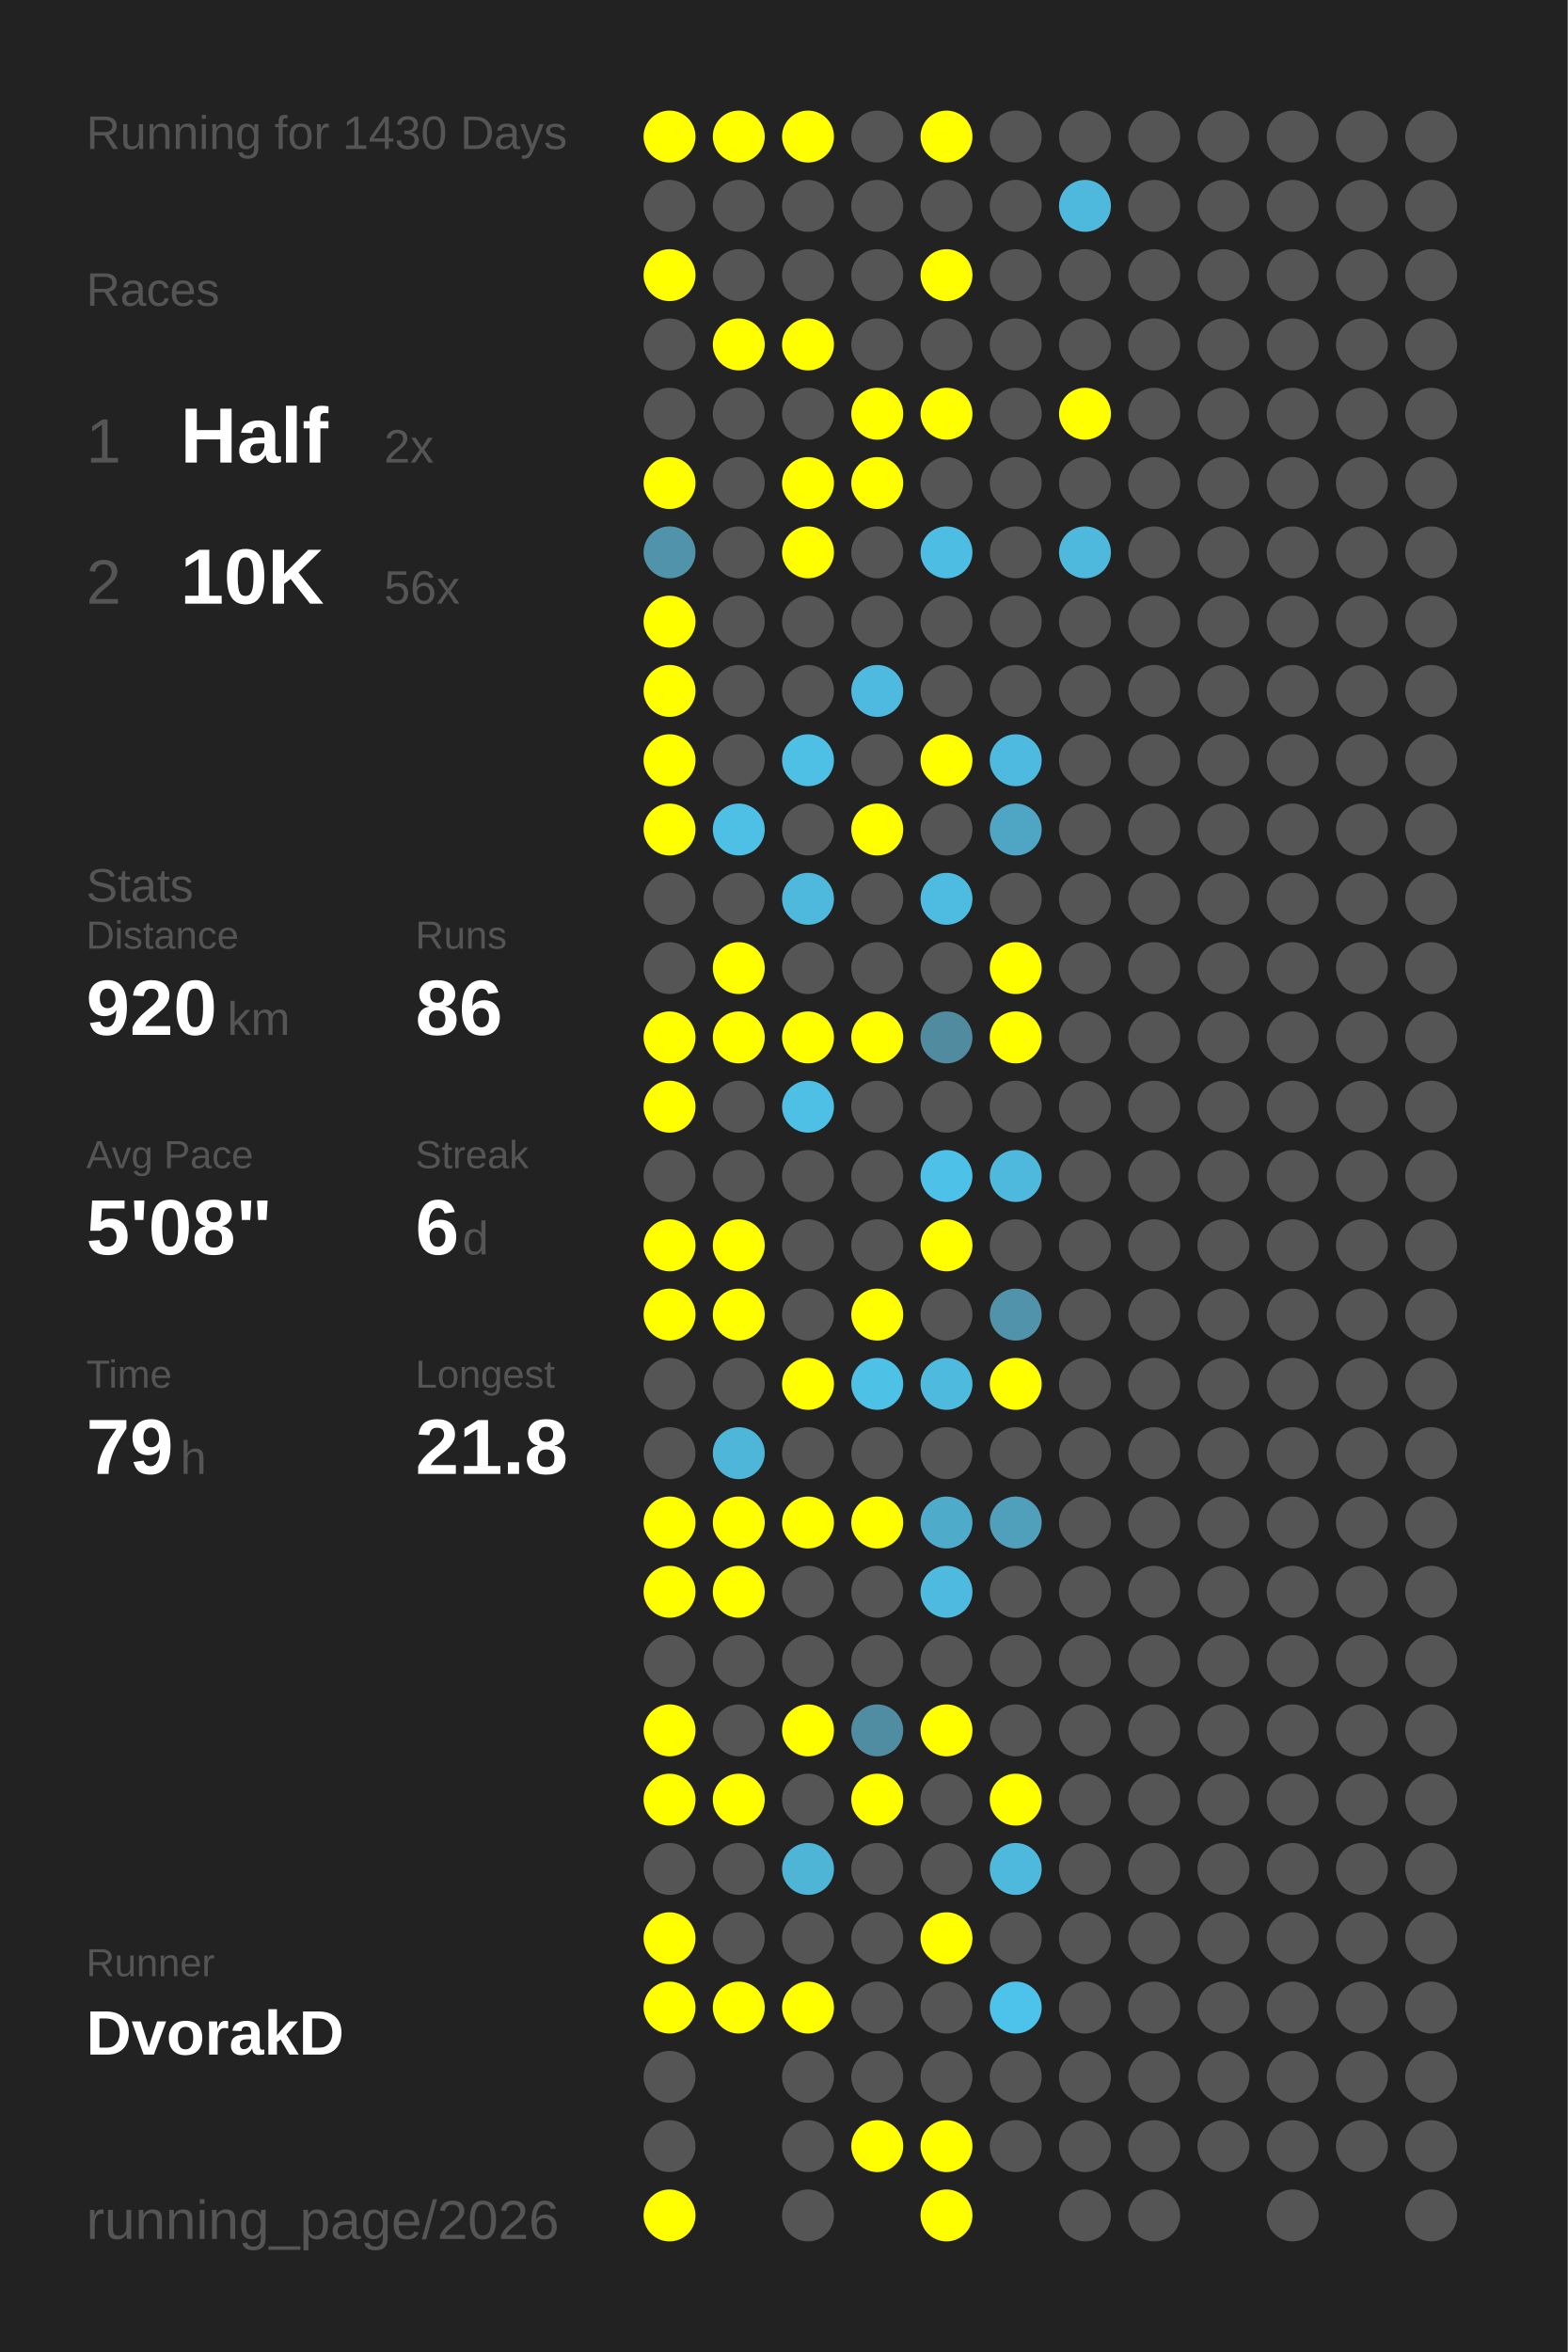
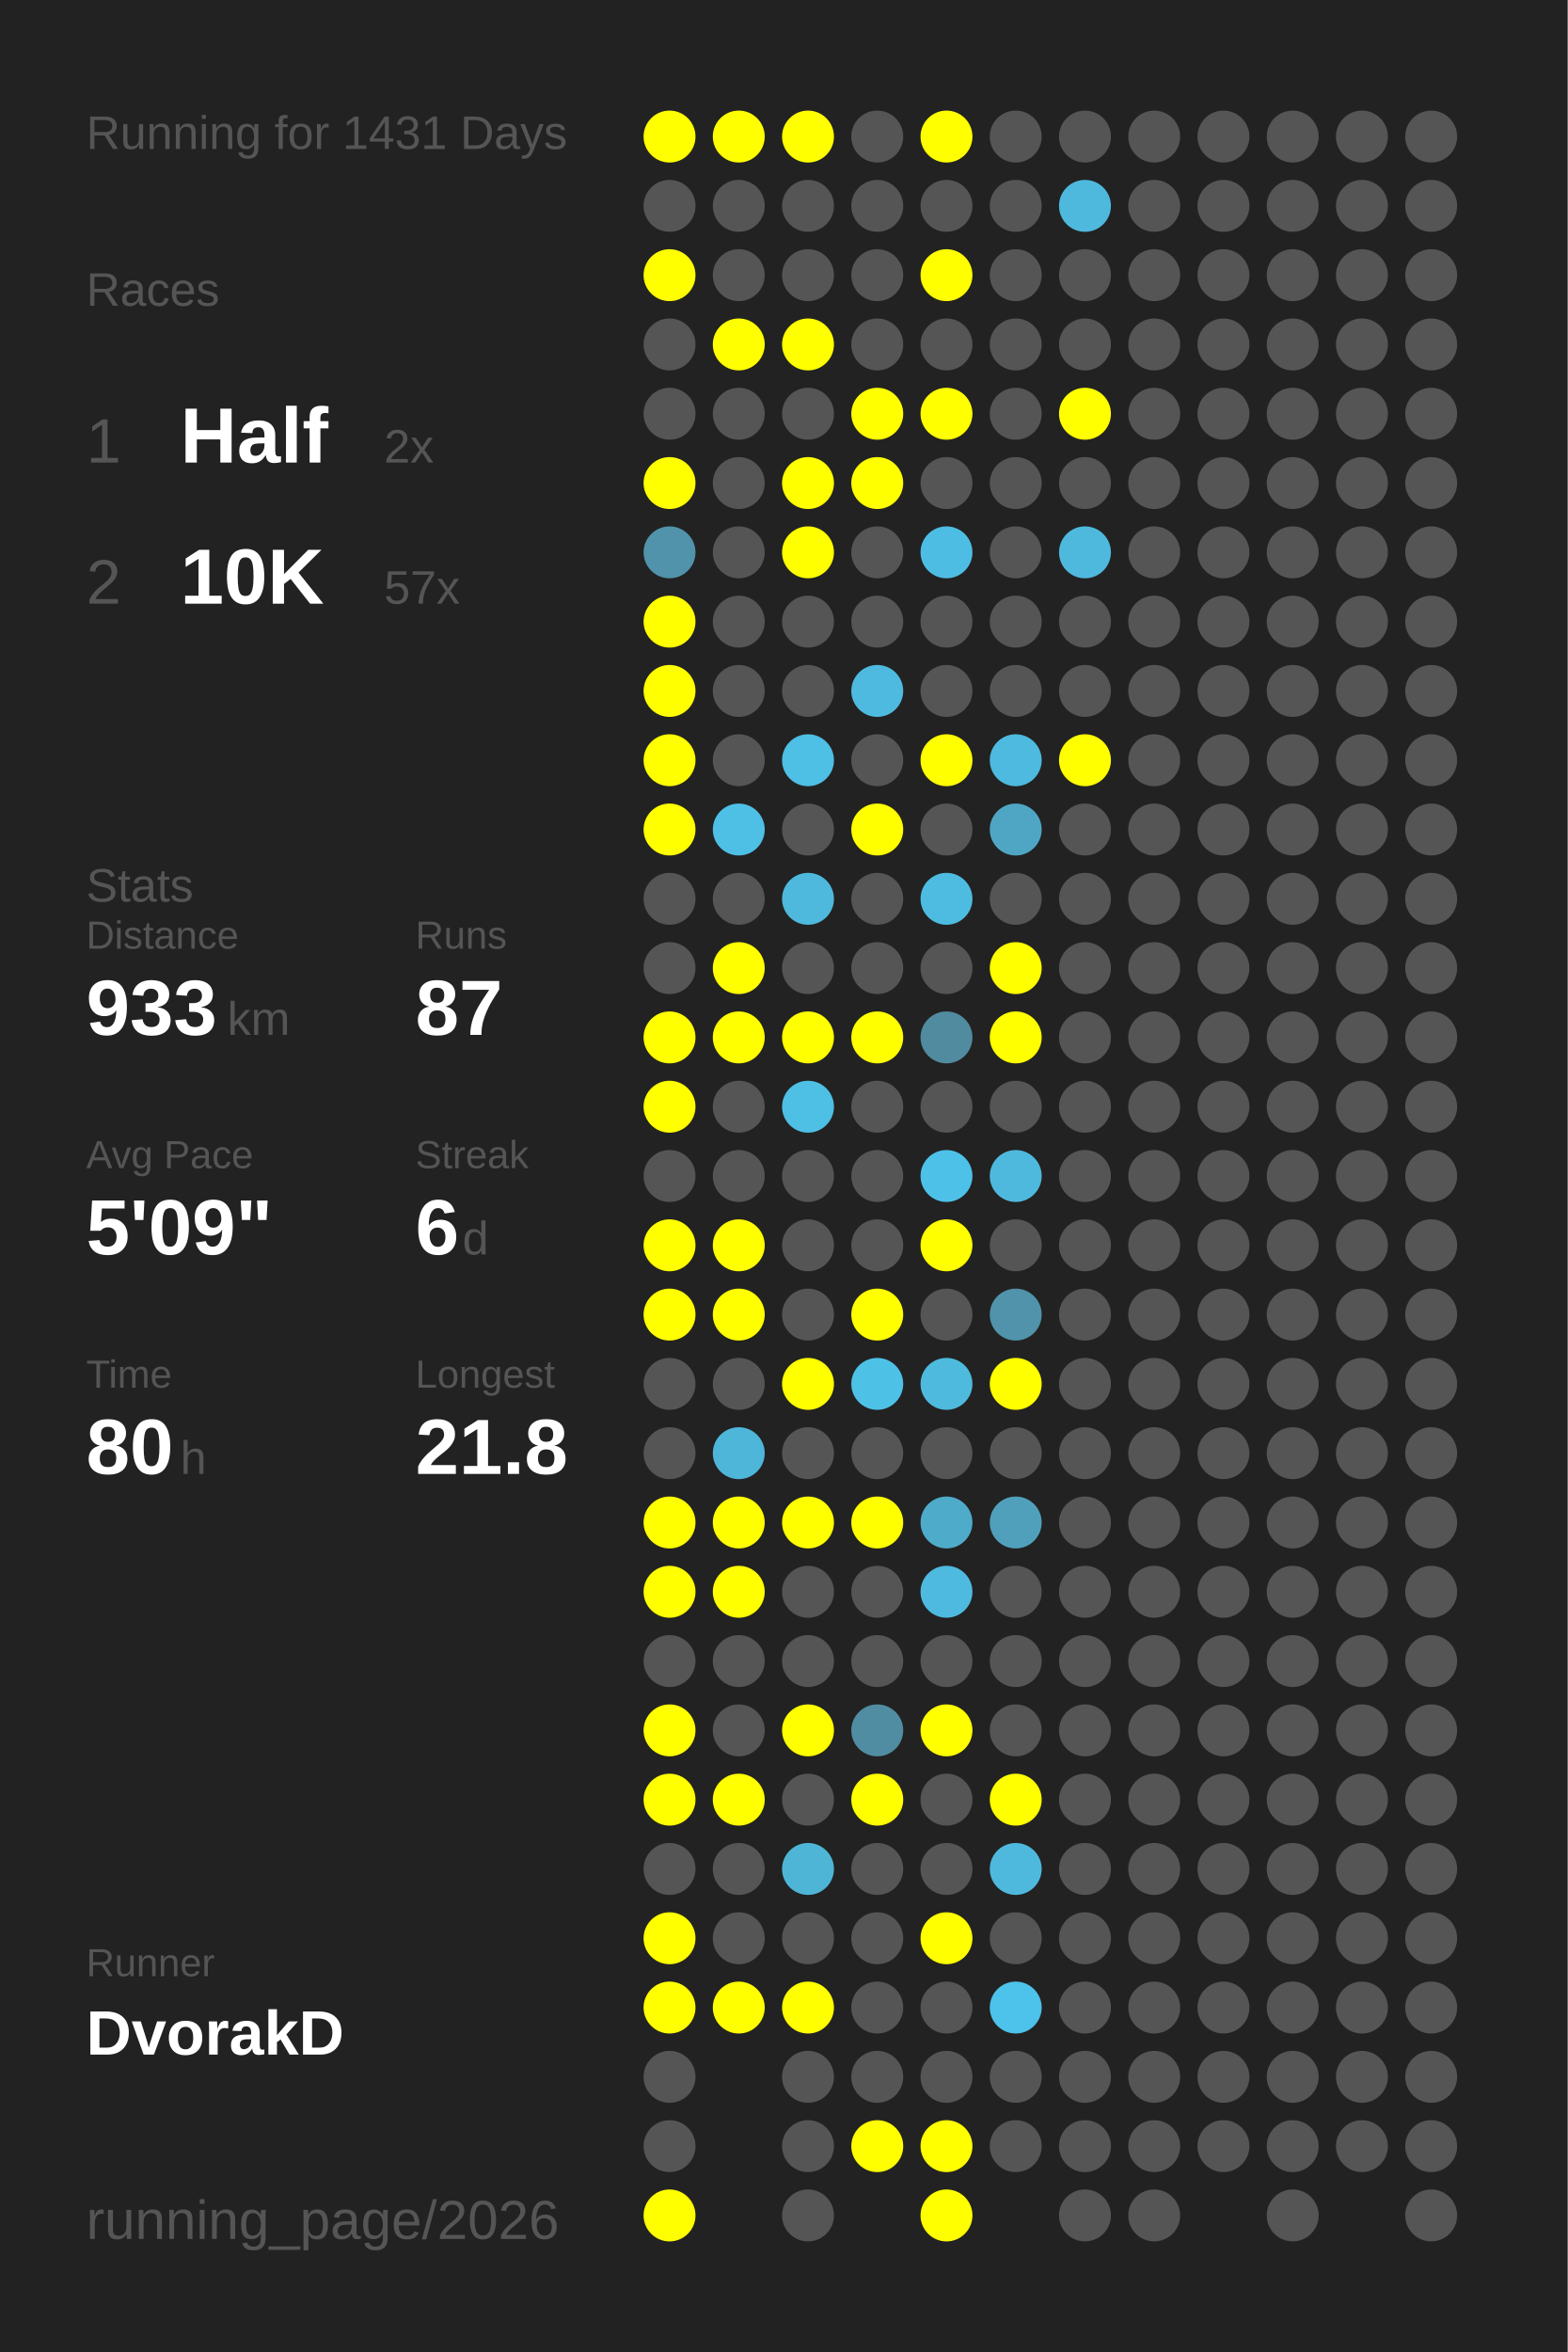
<svg xmlns="http://www.w3.org/2000/svg" baseProfile="full" height="300mm" version="1.1" viewBox="0,0,200,300" width="200mm">
  <defs />
  <rect fill="#222222" height="300" width="200" x="0" y="0" />
-   <text fill="#555555" style="font-size:6px; font-family:Arial;" x="11" y="19">Running for 1430 Days</text>
+   <text fill="#555555" style="font-size:6px; font-family:Arial;" x="11" y="19">Running for 1431 Days</text>
  <text fill="#555555" style="font-size:6px; font-family:Arial;" x="11" y="39">Races</text>
  <text fill="#555555" style="font-size:8px; font-family:Arial;" x="11" y="59">1</text>
  <text fill="#FFFFFF" style="font-size:10px; font-family:Arial; font-weight:bold;" x="23" y="59">Half</text>
  <text fill="#555555" style="font-size:6px; font-family:Arial;" x="49" y="59">2x</text>
  <text fill="#555555" style="font-size:8px; font-family:Arial;" x="11" y="77">2</text>
  <text fill="#FFFFFF" style="font-size:10px; font-family:Arial; font-weight:bold;" x="23" y="77">10K</text>
-   <text fill="#555555" style="font-size:6px; font-family:Arial;" x="49" y="77">56x</text>
+   <text fill="#555555" style="font-size:6px; font-family:Arial;" x="49" y="77">57x</text>
  <text fill="#555555" style="font-size:6px; font-family:Arial;" x="11" y="115">Stats</text>
  <text fill="#555555" style="font-size:5px; font-family:Arial;" x="11" y="121">Distance</text>
-   <text fill="#FFFFFF" style="font-size:10px; font-family:Arial; font-weight:bold;" x="11" y="132">920</text>
+   <text fill="#FFFFFF" style="font-size:10px; font-family:Arial; font-weight:bold;" x="11" y="132">933</text>
  <text fill="#555555" style="font-size:6px; font-family:Arial;" x="29" y="132">km</text>
  <text fill="#555555" style="font-size:5px; font-family:Arial;" x="53" y="121">Runs</text>
-   <text fill="#FFFFFF" style="font-size:10px; font-family:Arial; font-weight:bold;" x="53" y="132">86</text>
+   <text fill="#FFFFFF" style="font-size:10px; font-family:Arial; font-weight:bold;" x="53" y="132">87</text>
  <text fill="#555555" style="font-size:5px; font-family:Arial;" x="11" y="149">Avg Pace</text>
-   <text fill="#FFFFFF" style="font-size:10px; font-family:Arial; font-weight:bold;" x="11" y="160">5'08"</text>
+   <text fill="#FFFFFF" style="font-size:10px; font-family:Arial; font-weight:bold;" x="11" y="160">5'09"</text>
  <text fill="#555555" style="font-size:5px; font-family:Arial;" x="53" y="149">Streak</text>
  <text fill="#FFFFFF" style="font-size:10px; font-family:Arial; font-weight:bold;" x="53" y="160">6</text>
  <text fill="#555555" style="font-size:6px; font-family:Arial;" x="59" y="160">d</text>
  <text fill="#555555" style="font-size:5px; font-family:Arial;" x="11" y="177">Time</text>
-   <text fill="#FFFFFF" style="font-size:10px; font-family:Arial; font-weight:bold;" x="11" y="188">79</text>
+   <text fill="#FFFFFF" style="font-size:10px; font-family:Arial; font-weight:bold;" x="11" y="188">80</text>
  <text fill="#555555" style="font-size:6px; font-family:Arial;" x="23" y="188">h</text>
  <text fill="#555555" style="font-size:5px; font-family:Arial;" x="53" y="177">Longest</text>
  <text fill="#FFFFFF" style="font-size:10px; font-family:Arial; font-weight:bold;" x="53" y="188">21.8</text>
  <text fill="#555555" style="font-size:5px; font-family:Arial;" x="11" y="252.065">Runner</text>
  <text fill="#FFFFFF" style="font-size:8px; font-family:Arial; font-weight:bold;" x="11" y="262.065">DvorakD</text>
  <text fill="#555555" style="font-size:7px; font-family:Arial;" x="11" y="285.581">running_page/2026</text>
  <circle cx="85.417" cy="17.419" fill="#FFFF00" r="3.312" />
  <circle cx="85.417" cy="26.258" fill="#555555" r="3.312" />
  <circle cx="85.417" cy="35.097" fill="#FFFF00" r="3.312" />
  <circle cx="85.417" cy="43.935" fill="#555555" r="3.312" />
  <circle cx="85.417" cy="52.774" fill="#555555" r="3.312" />
  <circle cx="85.417" cy="61.613" fill="#FFFF00" r="3.312" />
  <circle cx="85.417" cy="70.452" fill="#5093aa" r="3.312" />
  <circle cx="85.417" cy="79.29" fill="#FFFF00" r="3.312" />
  <circle cx="85.417" cy="88.129" fill="#FFFF00" r="3.312" />
  <circle cx="85.417" cy="96.968" fill="#FFFF00" r="3.312" />
  <circle cx="85.417" cy="105.806" fill="#FFFF00" r="3.312" />
  <circle cx="85.417" cy="114.645" fill="#555555" r="3.312" />
  <circle cx="85.417" cy="123.484" fill="#555555" r="3.312" />
  <circle cx="85.417" cy="132.323" fill="#FFFF00" r="3.312" />
  <circle cx="85.417" cy="141.161" fill="#FFFF00" r="3.312" />
  <circle cx="85.417" cy="150" fill="#555555" r="3.312" />
  <circle cx="85.417" cy="158.839" fill="#FFFF00" r="3.312" />
  <circle cx="85.417" cy="167.677" fill="#FFFF00" r="3.312" />
  <circle cx="85.417" cy="176.516" fill="#555555" r="3.312" />
  <circle cx="85.417" cy="185.355" fill="#555555" r="3.312" />
  <circle cx="85.417" cy="194.194" fill="#FFFF00" r="3.312" />
  <circle cx="85.417" cy="203.032" fill="#FFFF00" r="3.312" />
  <circle cx="85.417" cy="211.871" fill="#555555" r="3.312" />
  <circle cx="85.417" cy="220.71" fill="#FFFF00" r="3.312" />
  <circle cx="85.417" cy="229.548" fill="#FFFF00" r="3.312" />
  <circle cx="85.417" cy="238.387" fill="#555555" r="3.312" />
  <circle cx="85.417" cy="247.226" fill="#FFFF00" r="3.312" />
  <circle cx="85.417" cy="256.065" fill="#FFFF00" r="3.312" />
  <circle cx="85.417" cy="264.903" fill="#555555" r="3.312" />
  <circle cx="85.417" cy="273.742" fill="#555555" r="3.312" />
  <circle cx="85.417" cy="282.581" fill="#FFFF00" r="3.312" />
  <circle cx="94.25" cy="17.419" fill="#FFFF00" r="3.312" />
  <circle cx="94.25" cy="26.258" fill="#555555" r="3.312" />
  <circle cx="94.25" cy="35.097" fill="#555555" r="3.312" />
  <circle cx="94.25" cy="43.935" fill="#FFFF00" r="3.312" />
  <circle cx="94.25" cy="52.774" fill="#555555" r="3.312" />
  <circle cx="94.25" cy="61.613" fill="#555555" r="3.312" />
  <circle cx="94.25" cy="70.452" fill="#555555" r="3.312" />
  <circle cx="94.25" cy="79.29" fill="#555555" r="3.312" />
  <circle cx="94.25" cy="88.129" fill="#555555" r="3.312" />
  <circle cx="94.25" cy="96.968" fill="#555555" r="3.312" />
  <circle cx="94.25" cy="105.806" fill="#4ebfe5" r="3.312" />
  <circle cx="94.25" cy="114.645" fill="#555555" r="3.312" />
  <circle cx="94.25" cy="123.484" fill="#FFFF00" r="3.312" />
  <circle cx="94.25" cy="132.323" fill="#FFFF00" r="3.312" />
  <circle cx="94.25" cy="141.161" fill="#555555" r="3.312" />
  <circle cx="94.25" cy="150" fill="#555555" r="3.312" />
  <circle cx="94.25" cy="158.839" fill="#FFFF00" r="3.312" />
  <circle cx="94.25" cy="167.677" fill="#FFFF00" r="3.312" />
  <circle cx="94.25" cy="176.516" fill="#555555" r="3.312" />
  <circle cx="94.25" cy="185.355" fill="#4eb6d9" r="3.312" />
  <circle cx="94.25" cy="194.194" fill="#FFFF00" r="3.312" />
  <circle cx="94.25" cy="203.032" fill="#FFFF00" r="3.312" />
  <circle cx="94.25" cy="211.871" fill="#555555" r="3.312" />
  <circle cx="94.25" cy="220.71" fill="#555555" r="3.312" />
  <circle cx="94.25" cy="229.548" fill="#FFFF00" r="3.312" />
  <circle cx="94.25" cy="238.387" fill="#555555" r="3.312" />
  <circle cx="94.25" cy="247.226" fill="#555555" r="3.312" />
  <circle cx="94.25" cy="256.065" fill="#FFFF00" r="3.312" />
  <circle cx="103.083" cy="17.419" fill="#FFFF00" r="3.312" />
  <circle cx="103.083" cy="26.258" fill="#555555" r="3.312" />
  <circle cx="103.083" cy="35.097" fill="#555555" r="3.312" />
  <circle cx="103.083" cy="43.935" fill="#FFFF00" r="3.312" />
  <circle cx="103.083" cy="52.774" fill="#555555" r="3.312" />
  <circle cx="103.083" cy="61.613" fill="#FFFF00" r="3.312" />
  <circle cx="103.083" cy="70.452" fill="#FFFF00" r="3.312" />
  <circle cx="103.083" cy="79.29" fill="#555555" r="3.312" />
  <circle cx="103.083" cy="88.129" fill="#555555" r="3.312" />
  <circle cx="103.083" cy="96.968" fill="#4ebfe5" r="3.312" />
  <circle cx="103.083" cy="105.806" fill="#555555" r="3.312" />
  <circle cx="103.083" cy="114.645" fill="#4eb9dd" r="3.312" />
  <circle cx="103.083" cy="123.484" fill="#555555" r="3.312" />
  <circle cx="103.083" cy="132.323" fill="#FFFF00" r="3.312" />
  <circle cx="103.083" cy="141.161" fill="#4ebfe5" r="3.312" />
  <circle cx="103.083" cy="150" fill="#555555" r="3.312" />
  <circle cx="103.083" cy="158.839" fill="#555555" r="3.312" />
  <circle cx="103.083" cy="167.677" fill="#555555" r="3.312" />
  <circle cx="103.083" cy="176.516" fill="#FFFF00" r="3.312" />
  <circle cx="103.083" cy="185.355" fill="#555555" r="3.312" />
  <circle cx="103.083" cy="194.194" fill="#FFFF00" r="3.312" />
  <circle cx="103.083" cy="203.032" fill="#555555" r="3.312" />
  <circle cx="103.083" cy="211.871" fill="#555555" r="3.312" />
  <circle cx="103.083" cy="220.71" fill="#FFFF00" r="3.312" />
  <circle cx="103.083" cy="229.548" fill="#555555" r="3.312" />
  <circle cx="103.083" cy="238.387" fill="#4eb5d7" r="3.312" />
  <circle cx="103.083" cy="247.226" fill="#555555" r="3.312" />
  <circle cx="103.083" cy="256.065" fill="#FFFF00" r="3.312" />
  <circle cx="103.083" cy="264.903" fill="#555555" r="3.312" />
  <circle cx="103.083" cy="273.742" fill="#555555" r="3.312" />
  <circle cx="103.083" cy="282.581" fill="#555555" r="3.312" />
  <circle cx="111.917" cy="17.419" fill="#555555" r="3.312" />
  <circle cx="111.917" cy="26.258" fill="#555555" r="3.312" />
  <circle cx="111.917" cy="35.097" fill="#555555" r="3.312" />
  <circle cx="111.917" cy="43.935" fill="#555555" r="3.312" />
  <circle cx="111.917" cy="52.774" fill="#FFFF00" r="3.312" />
  <circle cx="111.917" cy="61.613" fill="#FFFF00" r="3.312" />
  <circle cx="111.917" cy="70.452" fill="#555555" r="3.312" />
  <circle cx="111.917" cy="79.29" fill="#555555" r="3.312" />
  <circle cx="111.917" cy="88.129" fill="#4ebadf" r="3.312" />
  <circle cx="111.917" cy="96.968" fill="#555555" r="3.312" />
  <circle cx="111.917" cy="105.806" fill="#FFFF00" r="3.312" />
  <circle cx="111.917" cy="114.645" fill="#555555" r="3.312" />
  <circle cx="111.917" cy="123.484" fill="#555555" r="3.312" />
  <circle cx="111.917" cy="132.323" fill="#FFFF00" r="3.312" />
  <circle cx="111.917" cy="141.161" fill="#555555" r="3.312" />
  <circle cx="111.917" cy="150" fill="#555555" r="3.312" />
  <circle cx="111.917" cy="158.839" fill="#555555" r="3.312" />
  <circle cx="111.917" cy="167.677" fill="#FFFF00" r="3.312" />
  <circle cx="111.917" cy="176.516" fill="#4ec1e7" r="3.312" />
  <circle cx="111.917" cy="185.355" fill="#555555" r="3.312" />
  <circle cx="111.917" cy="194.194" fill="#FFFF00" r="3.312" />
  <circle cx="111.917" cy="203.032" fill="#555555" r="3.312" />
  <circle cx="111.917" cy="211.871" fill="#555555" r="3.312" />
  <circle cx="111.917" cy="220.71" fill="#518da2" r="3.312" />
  <circle cx="111.917" cy="229.548" fill="#FFFF00" r="3.312" />
  <circle cx="111.917" cy="238.387" fill="#555555" r="3.312" />
  <circle cx="111.917" cy="247.226" fill="#555555" r="3.312" />
  <circle cx="111.917" cy="256.065" fill="#555555" r="3.312" />
  <circle cx="111.917" cy="264.903" fill="#555555" r="3.312" />
  <circle cx="111.917" cy="273.742" fill="#FFFF00" r="3.312" />
  <circle cx="120.75" cy="17.419" fill="#FFFF00" r="3.312" />
  <circle cx="120.75" cy="26.258" fill="#555555" r="3.312" />
  <circle cx="120.75" cy="35.097" fill="#FFFF00" r="3.312" />
  <circle cx="120.75" cy="43.935" fill="#555555" r="3.312" />
  <circle cx="120.75" cy="52.774" fill="#FFFF00" r="3.312" />
  <circle cx="120.75" cy="61.613" fill="#555555" r="3.312" />
  <circle cx="120.75" cy="70.452" fill="#4ebde3" r="3.312" />
  <circle cx="120.75" cy="79.29" fill="#555555" r="3.312" />
  <circle cx="120.75" cy="88.129" fill="#555555" r="3.312" />
  <circle cx="120.75" cy="96.968" fill="#FFFF00" r="3.312" />
  <circle cx="120.75" cy="105.806" fill="#555555" r="3.312" />
  <circle cx="120.75" cy="114.645" fill="#4ebce1" r="3.312" />
  <circle cx="120.75" cy="123.484" fill="#555555" r="3.312" />
  <circle cx="120.75" cy="132.323" fill="#518b9f" r="3.312" />
  <circle cx="120.75" cy="141.161" fill="#555555" r="3.312" />
  <circle cx="120.75" cy="150" fill="#4ec1e9" r="3.312" />
  <circle cx="120.75" cy="158.839" fill="#FFFF00" r="3.312" />
  <circle cx="120.75" cy="167.677" fill="#555555" r="3.312" />
  <circle cx="120.75" cy="176.516" fill="#4ebade" r="3.312" />
  <circle cx="120.75" cy="185.355" fill="#555555" r="3.312" />
  <circle cx="120.75" cy="194.194" fill="#4fabca" r="3.312" />
  <circle cx="120.75" cy="203.032" fill="#4ebadf" r="3.312" />
  <circle cx="120.75" cy="211.871" fill="#555555" r="3.312" />
  <circle cx="120.75" cy="220.71" fill="#FFFF00" r="3.312" />
  <circle cx="120.75" cy="229.548" fill="#555555" r="3.312" />
  <circle cx="120.75" cy="238.387" fill="#555555" r="3.312" />
  <circle cx="120.75" cy="247.226" fill="#FFFF00" r="3.312" />
  <circle cx="120.75" cy="256.065" fill="#555555" r="3.312" />
  <circle cx="120.75" cy="264.903" fill="#555555" r="3.312" />
  <circle cx="120.75" cy="273.742" fill="#FFFF00" r="3.312" />
  <circle cx="120.75" cy="282.581" fill="#FFFF00" r="3.312" />
  <circle cx="129.583" cy="17.419" fill="#555555" r="3.312" />
  <circle cx="129.583" cy="26.258" fill="#555555" r="3.312" />
  <circle cx="129.583" cy="35.097" fill="#555555" r="3.312" />
  <circle cx="129.583" cy="43.935" fill="#555555" r="3.312" />
  <circle cx="129.583" cy="52.774" fill="#555555" r="3.312" />
  <circle cx="129.583" cy="61.613" fill="#555555" r="3.312" />
  <circle cx="129.583" cy="70.452" fill="#555555" r="3.312" />
  <circle cx="129.583" cy="79.29" fill="#555555" r="3.312" />
  <circle cx="129.583" cy="88.129" fill="#555555" r="3.312" />
  <circle cx="129.583" cy="96.968" fill="#4ebadf" r="3.312" />
  <circle cx="129.583" cy="105.806" fill="#4fa6c4" r="3.312" />
  <circle cx="129.583" cy="114.645" fill="#555555" r="3.312" />
  <circle cx="129.583" cy="123.484" fill="#FFFF00" r="3.312" />
  <circle cx="129.583" cy="132.323" fill="#FFFF00" r="3.312" />
  <circle cx="129.583" cy="141.161" fill="#555555" r="3.312" />
  <circle cx="129.583" cy="150" fill="#4eb9dd" r="3.312" />
  <circle cx="129.583" cy="158.839" fill="#555555" r="3.312" />
  <circle cx="129.583" cy="167.677" fill="#5093aa" r="3.312" />
  <circle cx="129.583" cy="176.516" fill="#FFFF00" r="3.312" />
  <circle cx="129.583" cy="185.355" fill="#555555" r="3.312" />
  <circle cx="129.583" cy="194.194" fill="#50a0bb" r="3.312" />
  <circle cx="129.583" cy="203.032" fill="#555555" r="3.312" />
  <circle cx="129.583" cy="211.871" fill="#555555" r="3.312" />
  <circle cx="129.583" cy="220.71" fill="#555555" r="3.312" />
  <circle cx="129.583" cy="229.548" fill="#FFFF00" r="3.312" />
  <circle cx="129.583" cy="238.387" fill="#4eb9dd" r="3.312" />
  <circle cx="129.583" cy="247.226" fill="#555555" r="3.312" />
  <circle cx="129.583" cy="256.065" fill="#4dc2ea" r="3.312" />
  <circle cx="129.583" cy="264.903" fill="#555555" r="3.312" />
  <circle cx="129.583" cy="273.742" fill="#555555" r="3.312" />
  <circle cx="138.417" cy="17.419" fill="#555555" r="3.312" />
  <circle cx="138.417" cy="26.258" fill="#4eb9dd" r="3.312" />
  <circle cx="138.417" cy="35.097" fill="#555555" r="3.312" />
  <circle cx="138.417" cy="43.935" fill="#555555" r="3.312" />
  <circle cx="138.417" cy="52.774" fill="#FFFF00" r="3.312" />
  <circle cx="138.417" cy="61.613" fill="#555555" r="3.312" />
  <circle cx="138.417" cy="70.452" fill="#4eb9dd" r="3.312" />
  <circle cx="138.417" cy="79.29" fill="#555555" r="3.312" />
  <circle cx="138.417" cy="88.129" fill="#555555" r="3.312" />
-   <circle cx="138.417" cy="96.968" fill="#555555" r="3.312" />
+   <circle cx="138.417" cy="96.968" fill="#FFFF00" r="3.312" />
  <circle cx="138.417" cy="105.806" fill="#555555" r="3.312" />
  <circle cx="138.417" cy="114.645" fill="#555555" r="3.312" />
  <circle cx="138.417" cy="123.484" fill="#555555" r="3.312" />
  <circle cx="138.417" cy="132.323" fill="#555555" r="3.312" />
  <circle cx="138.417" cy="141.161" fill="#555555" r="3.312" />
  <circle cx="138.417" cy="150" fill="#555555" r="3.312" />
  <circle cx="138.417" cy="158.839" fill="#555555" r="3.312" />
  <circle cx="138.417" cy="167.677" fill="#555555" r="3.312" />
  <circle cx="138.417" cy="176.516" fill="#555555" r="3.312" />
  <circle cx="138.417" cy="185.355" fill="#555555" r="3.312" />
  <circle cx="138.417" cy="194.194" fill="#555555" r="3.312" />
  <circle cx="138.417" cy="203.032" fill="#555555" r="3.312" />
  <circle cx="138.417" cy="211.871" fill="#555555" r="3.312" />
  <circle cx="138.417" cy="220.71" fill="#555555" r="3.312" />
  <circle cx="138.417" cy="229.548" fill="#555555" r="3.312" />
  <circle cx="138.417" cy="238.387" fill="#555555" r="3.312" />
  <circle cx="138.417" cy="247.226" fill="#555555" r="3.312" />
  <circle cx="138.417" cy="256.065" fill="#555555" r="3.312" />
  <circle cx="138.417" cy="264.903" fill="#555555" r="3.312" />
  <circle cx="138.417" cy="273.742" fill="#555555" r="3.312" />
  <circle cx="138.417" cy="282.581" fill="#555555" r="3.312" />
  <circle cx="147.25" cy="17.419" fill="#555555" r="3.312" />
  <circle cx="147.25" cy="26.258" fill="#555555" r="3.312" />
  <circle cx="147.25" cy="35.097" fill="#555555" r="3.312" />
  <circle cx="147.25" cy="43.935" fill="#555555" r="3.312" />
  <circle cx="147.25" cy="52.774" fill="#555555" r="3.312" />
  <circle cx="147.25" cy="61.613" fill="#555555" r="3.312" />
  <circle cx="147.25" cy="70.452" fill="#555555" r="3.312" />
  <circle cx="147.25" cy="79.29" fill="#555555" r="3.312" />
  <circle cx="147.25" cy="88.129" fill="#555555" r="3.312" />
  <circle cx="147.25" cy="96.968" fill="#555555" r="3.312" />
  <circle cx="147.25" cy="105.806" fill="#555555" r="3.312" />
  <circle cx="147.25" cy="114.645" fill="#555555" r="3.312" />
  <circle cx="147.25" cy="123.484" fill="#555555" r="3.312" />
  <circle cx="147.25" cy="132.323" fill="#555555" r="3.312" />
  <circle cx="147.25" cy="141.161" fill="#555555" r="3.312" />
  <circle cx="147.25" cy="150" fill="#555555" r="3.312" />
  <circle cx="147.25" cy="158.839" fill="#555555" r="3.312" />
  <circle cx="147.25" cy="167.677" fill="#555555" r="3.312" />
  <circle cx="147.25" cy="176.516" fill="#555555" r="3.312" />
  <circle cx="147.25" cy="185.355" fill="#555555" r="3.312" />
  <circle cx="147.25" cy="194.194" fill="#555555" r="3.312" />
  <circle cx="147.25" cy="203.032" fill="#555555" r="3.312" />
  <circle cx="147.25" cy="211.871" fill="#555555" r="3.312" />
  <circle cx="147.25" cy="220.71" fill="#555555" r="3.312" />
  <circle cx="147.25" cy="229.548" fill="#555555" r="3.312" />
  <circle cx="147.25" cy="238.387" fill="#555555" r="3.312" />
  <circle cx="147.25" cy="247.226" fill="#555555" r="3.312" />
  <circle cx="147.25" cy="256.065" fill="#555555" r="3.312" />
  <circle cx="147.25" cy="264.903" fill="#555555" r="3.312" />
  <circle cx="147.25" cy="273.742" fill="#555555" r="3.312" />
  <circle cx="147.25" cy="282.581" fill="#555555" r="3.312" />
  <circle cx="156.083" cy="17.419" fill="#555555" r="3.312" />
  <circle cx="156.083" cy="26.258" fill="#555555" r="3.312" />
  <circle cx="156.083" cy="35.097" fill="#555555" r="3.312" />
  <circle cx="156.083" cy="43.935" fill="#555555" r="3.312" />
  <circle cx="156.083" cy="52.774" fill="#555555" r="3.312" />
  <circle cx="156.083" cy="61.613" fill="#555555" r="3.312" />
  <circle cx="156.083" cy="70.452" fill="#555555" r="3.312" />
  <circle cx="156.083" cy="79.29" fill="#555555" r="3.312" />
  <circle cx="156.083" cy="88.129" fill="#555555" r="3.312" />
  <circle cx="156.083" cy="96.968" fill="#555555" r="3.312" />
  <circle cx="156.083" cy="105.806" fill="#555555" r="3.312" />
  <circle cx="156.083" cy="114.645" fill="#555555" r="3.312" />
  <circle cx="156.083" cy="123.484" fill="#555555" r="3.312" />
  <circle cx="156.083" cy="132.323" fill="#555555" r="3.312" />
  <circle cx="156.083" cy="141.161" fill="#555555" r="3.312" />
  <circle cx="156.083" cy="150" fill="#555555" r="3.312" />
  <circle cx="156.083" cy="158.839" fill="#555555" r="3.312" />
  <circle cx="156.083" cy="167.677" fill="#555555" r="3.312" />
  <circle cx="156.083" cy="176.516" fill="#555555" r="3.312" />
  <circle cx="156.083" cy="185.355" fill="#555555" r="3.312" />
  <circle cx="156.083" cy="194.194" fill="#555555" r="3.312" />
  <circle cx="156.083" cy="203.032" fill="#555555" r="3.312" />
  <circle cx="156.083" cy="211.871" fill="#555555" r="3.312" />
  <circle cx="156.083" cy="220.71" fill="#555555" r="3.312" />
  <circle cx="156.083" cy="229.548" fill="#555555" r="3.312" />
  <circle cx="156.083" cy="238.387" fill="#555555" r="3.312" />
  <circle cx="156.083" cy="247.226" fill="#555555" r="3.312" />
  <circle cx="156.083" cy="256.065" fill="#555555" r="3.312" />
  <circle cx="156.083" cy="264.903" fill="#555555" r="3.312" />
  <circle cx="156.083" cy="273.742" fill="#555555" r="3.312" />
  <circle cx="164.917" cy="17.419" fill="#555555" r="3.312" />
  <circle cx="164.917" cy="26.258" fill="#555555" r="3.312" />
  <circle cx="164.917" cy="35.097" fill="#555555" r="3.312" />
  <circle cx="164.917" cy="43.935" fill="#555555" r="3.312" />
  <circle cx="164.917" cy="52.774" fill="#555555" r="3.312" />
  <circle cx="164.917" cy="61.613" fill="#555555" r="3.312" />
  <circle cx="164.917" cy="70.452" fill="#555555" r="3.312" />
  <circle cx="164.917" cy="79.29" fill="#555555" r="3.312" />
  <circle cx="164.917" cy="88.129" fill="#555555" r="3.312" />
  <circle cx="164.917" cy="96.968" fill="#555555" r="3.312" />
  <circle cx="164.917" cy="105.806" fill="#555555" r="3.312" />
  <circle cx="164.917" cy="114.645" fill="#555555" r="3.312" />
  <circle cx="164.917" cy="123.484" fill="#555555" r="3.312" />
  <circle cx="164.917" cy="132.323" fill="#555555" r="3.312" />
  <circle cx="164.917" cy="141.161" fill="#555555" r="3.312" />
  <circle cx="164.917" cy="150" fill="#555555" r="3.312" />
  <circle cx="164.917" cy="158.839" fill="#555555" r="3.312" />
  <circle cx="164.917" cy="167.677" fill="#555555" r="3.312" />
  <circle cx="164.917" cy="176.516" fill="#555555" r="3.312" />
  <circle cx="164.917" cy="185.355" fill="#555555" r="3.312" />
  <circle cx="164.917" cy="194.194" fill="#555555" r="3.312" />
  <circle cx="164.917" cy="203.032" fill="#555555" r="3.312" />
  <circle cx="164.917" cy="211.871" fill="#555555" r="3.312" />
  <circle cx="164.917" cy="220.71" fill="#555555" r="3.312" />
  <circle cx="164.917" cy="229.548" fill="#555555" r="3.312" />
  <circle cx="164.917" cy="238.387" fill="#555555" r="3.312" />
  <circle cx="164.917" cy="247.226" fill="#555555" r="3.312" />
  <circle cx="164.917" cy="256.065" fill="#555555" r="3.312" />
  <circle cx="164.917" cy="264.903" fill="#555555" r="3.312" />
  <circle cx="164.917" cy="273.742" fill="#555555" r="3.312" />
  <circle cx="164.917" cy="282.581" fill="#555555" r="3.312" />
  <circle cx="173.75" cy="17.419" fill="#555555" r="3.312" />
  <circle cx="173.75" cy="26.258" fill="#555555" r="3.312" />
  <circle cx="173.75" cy="35.097" fill="#555555" r="3.312" />
  <circle cx="173.75" cy="43.935" fill="#555555" r="3.312" />
  <circle cx="173.75" cy="52.774" fill="#555555" r="3.312" />
  <circle cx="173.75" cy="61.613" fill="#555555" r="3.312" />
  <circle cx="173.75" cy="70.452" fill="#555555" r="3.312" />
  <circle cx="173.75" cy="79.29" fill="#555555" r="3.312" />
  <circle cx="173.75" cy="88.129" fill="#555555" r="3.312" />
  <circle cx="173.75" cy="96.968" fill="#555555" r="3.312" />
  <circle cx="173.75" cy="105.806" fill="#555555" r="3.312" />
  <circle cx="173.75" cy="114.645" fill="#555555" r="3.312" />
  <circle cx="173.75" cy="123.484" fill="#555555" r="3.312" />
  <circle cx="173.75" cy="132.323" fill="#555555" r="3.312" />
  <circle cx="173.75" cy="141.161" fill="#555555" r="3.312" />
  <circle cx="173.75" cy="150" fill="#555555" r="3.312" />
  <circle cx="173.75" cy="158.839" fill="#555555" r="3.312" />
  <circle cx="173.75" cy="167.677" fill="#555555" r="3.312" />
  <circle cx="173.75" cy="176.516" fill="#555555" r="3.312" />
  <circle cx="173.75" cy="185.355" fill="#555555" r="3.312" />
  <circle cx="173.75" cy="194.194" fill="#555555" r="3.312" />
  <circle cx="173.75" cy="203.032" fill="#555555" r="3.312" />
  <circle cx="173.75" cy="211.871" fill="#555555" r="3.312" />
  <circle cx="173.75" cy="220.71" fill="#555555" r="3.312" />
  <circle cx="173.75" cy="229.548" fill="#555555" r="3.312" />
  <circle cx="173.75" cy="238.387" fill="#555555" r="3.312" />
  <circle cx="173.75" cy="247.226" fill="#555555" r="3.312" />
  <circle cx="173.75" cy="256.065" fill="#555555" r="3.312" />
  <circle cx="173.75" cy="264.903" fill="#555555" r="3.312" />
  <circle cx="173.75" cy="273.742" fill="#555555" r="3.312" />
  <circle cx="182.583" cy="17.419" fill="#555555" r="3.312" />
  <circle cx="182.583" cy="26.258" fill="#555555" r="3.312" />
  <circle cx="182.583" cy="35.097" fill="#555555" r="3.312" />
  <circle cx="182.583" cy="43.935" fill="#555555" r="3.312" />
  <circle cx="182.583" cy="52.774" fill="#555555" r="3.312" />
  <circle cx="182.583" cy="61.613" fill="#555555" r="3.312" />
  <circle cx="182.583" cy="70.452" fill="#555555" r="3.312" />
  <circle cx="182.583" cy="79.29" fill="#555555" r="3.312" />
  <circle cx="182.583" cy="88.129" fill="#555555" r="3.312" />
  <circle cx="182.583" cy="96.968" fill="#555555" r="3.312" />
  <circle cx="182.583" cy="105.806" fill="#555555" r="3.312" />
  <circle cx="182.583" cy="114.645" fill="#555555" r="3.312" />
  <circle cx="182.583" cy="123.484" fill="#555555" r="3.312" />
  <circle cx="182.583" cy="132.323" fill="#555555" r="3.312" />
  <circle cx="182.583" cy="141.161" fill="#555555" r="3.312" />
  <circle cx="182.583" cy="150" fill="#555555" r="3.312" />
  <circle cx="182.583" cy="158.839" fill="#555555" r="3.312" />
  <circle cx="182.583" cy="167.677" fill="#555555" r="3.312" />
  <circle cx="182.583" cy="176.516" fill="#555555" r="3.312" />
  <circle cx="182.583" cy="185.355" fill="#555555" r="3.312" />
  <circle cx="182.583" cy="194.194" fill="#555555" r="3.312" />
  <circle cx="182.583" cy="203.032" fill="#555555" r="3.312" />
  <circle cx="182.583" cy="211.871" fill="#555555" r="3.312" />
  <circle cx="182.583" cy="220.71" fill="#555555" r="3.312" />
  <circle cx="182.583" cy="229.548" fill="#555555" r="3.312" />
  <circle cx="182.583" cy="238.387" fill="#555555" r="3.312" />
  <circle cx="182.583" cy="247.226" fill="#555555" r="3.312" />
  <circle cx="182.583" cy="256.065" fill="#555555" r="3.312" />
  <circle cx="182.583" cy="264.903" fill="#555555" r="3.312" />
  <circle cx="182.583" cy="273.742" fill="#555555" r="3.312" />
  <circle cx="182.583" cy="282.581" fill="#555555" r="3.312" />
</svg>
